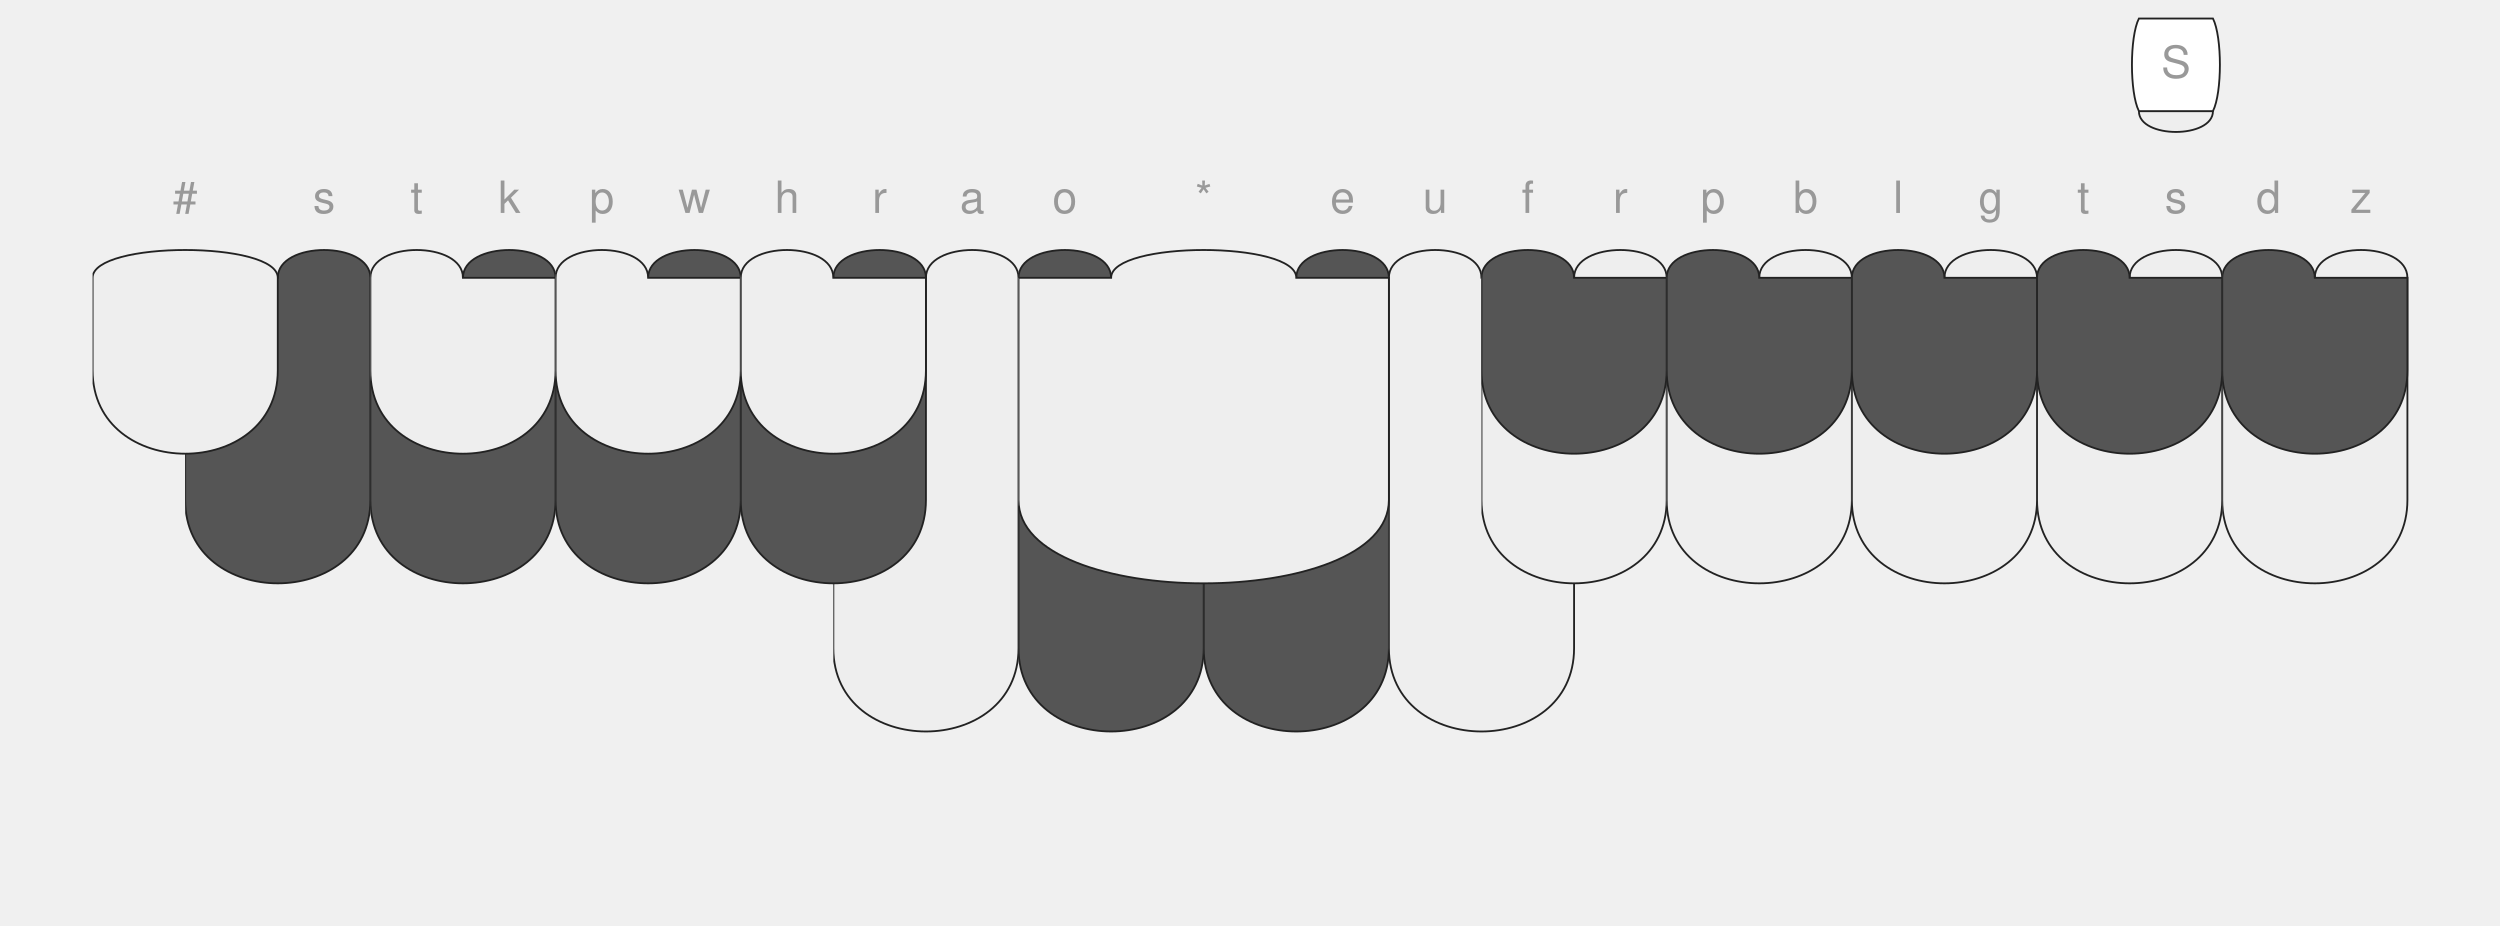
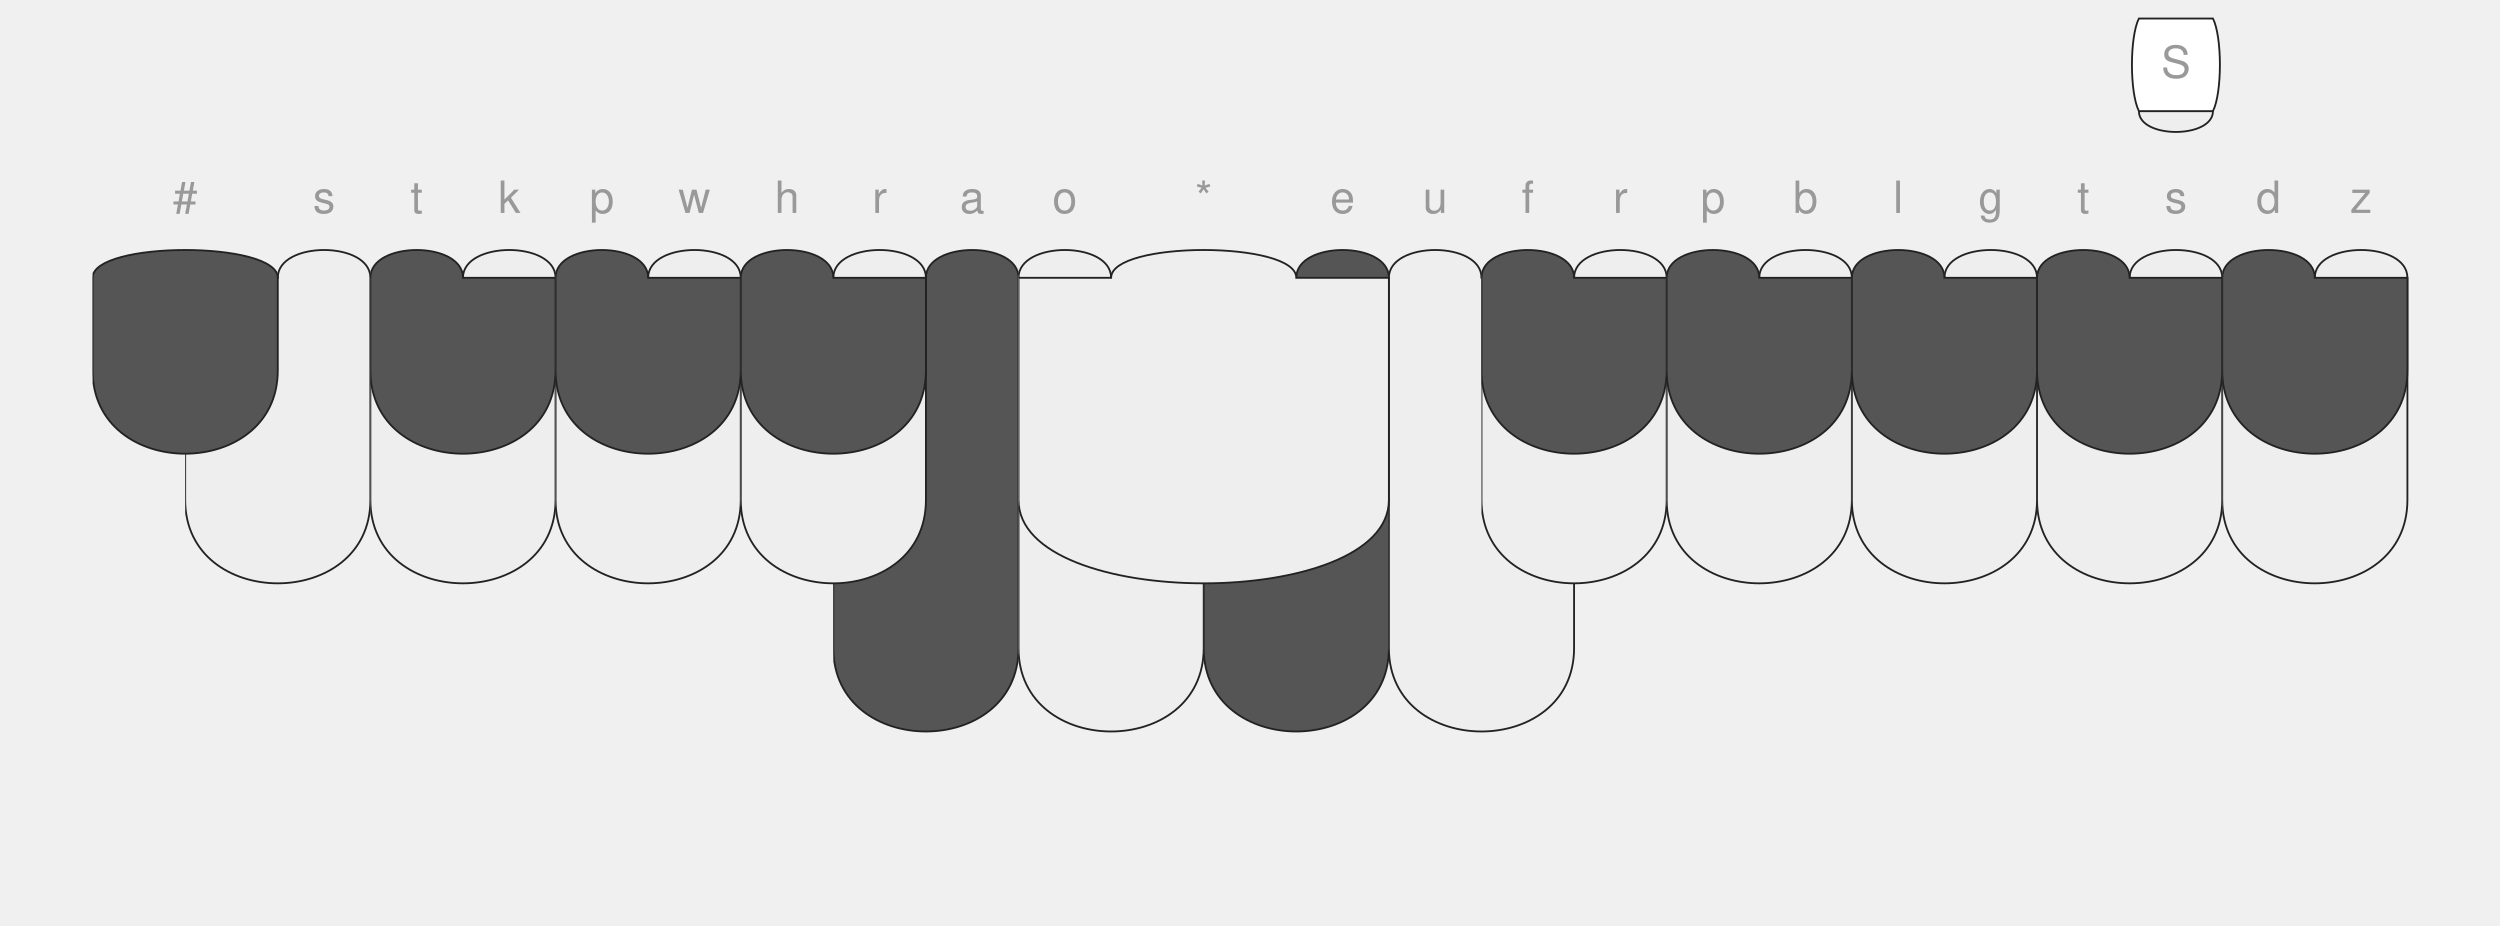
<svg xmlns="http://www.w3.org/2000/svg" xmlns:xlink="http://www.w3.org/1999/xlink" version="1.1" baseProfile="full" viewBox="0 0 1350 500">
  <style type="text/css">
    .stroked {
  stroke-width: 1;
  stroke: #222;
}

.darkFill {
  fill: #555;
}

.lightFill {
  fill: #eee;
}

.whiteFill {
  fill: #fff;
}

.buttonLabel {
  text-anchor: middle;
  text-transform: capitalize;
  font-family: Helvetica, Arial, sans-serif;
  font-size: 24px;
  fill: #999;
}

svg {
  /* border: 1px dotted white; */
}

  </style>
  <symbol id="topRowPath">
    <path d="M 0.0 100 C 0.0 80.0 50.0 80.0 50.0 100 L 100.0 100 L 100.0 150 C 100.0 210.0 0.0 210.0 0.0 150 z" />
  </symbol>
  <symbol id="bottomRowPath">
    <path d="M 0.0 100 L 50.0 100 C 50.0 80.0 100.0 80.0 100.0 100 L 100.0 220 C 100.0 280.0 0.0 280.0 0.0 220 z" />
  </symbol>
  <symbol id="thumbFirstPath">
    <path d="M 0.0 100 L 50.0 100 C 50.0 80.0 100.0 80.0 100.0 100 L 100.0 300 C 100.0 360.0 0.0 360.0 0.0 300 z" />
  </symbol>
  <symbol id="thumbSecondPath">
    <path d="M 0.0 100 C 0.0 80.0 50.0 80.0 50.0 100 L 100.0 100 L 100.0 300 C 100.0 360.0 0.0 360.0 0.0 300 z" />
  </symbol>
  <symbol id="starKeyPath">
    <path d="M 0.0 100 L 50.0 100 C 50.0 80.0 150.0 80.0 150.0 100 L 200.0 100 L 200.0 220 C 200.0 280.0 0.0 280.0 0.0 220 z" />
  </symbol>
  <symbol id="numberKeyPath">
    <path d="M 0.0 100 C 0.0 80.0 100.0 80.0 100.0 100 L 100.0 150 C 100.0 210.0 0.0 210.0 0.0 150 z" />
  </symbol>
  <symbol id="matcher-width-1">
    <path d="M 5.0 100 L 45.0 100 C 45.0 115.0 5.0 115.0 5.0 100 z" />
  </symbol>
  <symbol id="matcher-width-2">
    <path d="M 5.0 100 L 95.0 100 C 95.0 115.0 5.0 115.0 5.0 100 z" />
  </symbol>
  <symbol id="span-width-1">
    <path d="M 5.0 100 L 45.0 100 C 50.0 110 50.0 140 45.0 150 L 5.0 150 C  0 140 0 110 5.0 100 z" />
  </symbol>
  <symbol id="span-width-2">
    <path d="M 5.0 100 L 95.0 100 C 100.0 110 100.0 140 95.0 150 L 5.0 150 C  0 140 0 110 5.0 100 z" />
  </symbol>
  <symbol id="span-width-3">
    <path d="M 5.0 100 L 145.0 100 C 150.0 110 150.0 140 145.0 150 L 5.0 150 C  0 140 0 110 5.0 100 z" />
  </symbol>
  <symbol id="span-width-4">
    <path d="M 5.0 100 L 195.0 100 C 200.0 110 200.0 140 195.0 150 L 5.0 150 C  0 140 0 110 5.0 100 z" />
  </symbol>
  <symbol id="span-width-5">
    <path d="M 5.0 100 L 245.0 100 C 250.0 110 250.0 140 245.0 150 L 5.0 150 C  0 140 0 110 5.0 100 z" />
  </symbol>
  <symbol id="span-width-6">
    <path d="M 5.0 100 L 295.0 100 C 300.0 110 300.0 140 295.0 150 L 5.0 150 C  0 140 0 110 5.0 100 z" />
  </symbol>
  <symbol id="span-width-7">
    <path d="M 5.0 100 L 345.0 100 C 350.0 110 350.0 140 345.0 150 L 5.0 150 C  0 140 0 110 5.0 100 z" />
  </symbol>
  <symbol id="span-width-8">
    <path d="M 5.0 100 L 395.0 100 C 400.0 110 400.0 140 395.0 150 L 5.0 150 C  0 140 0 110 5.0 100 z" />
  </symbol>
  <symbol id="span-width-9">
    <path d="M 5.0 100 L 445.0 100 C 450.0 110 450.0 140 445.0 150 L 5.0 150 C  0 140 0 110 5.0 100 z" />
  </symbol>
  <symbol id="span-width-10">
    <path d="M 5.0 100 L 495.0 100 C 500.0 110 500.0 140 495.0 150 L 5.0 150 C  0 140 0 110 5.0 100 z" />
  </symbol>
  <symbol id="span-width-11">
    <path d="M 5.0 100 L 545.0 100 C 550.0 110 550.0 140 545.0 150 L 5.0 150 C  0 140 0 110 5.0 100 z" />
  </symbol>
  <symbol id="span-width-12">
    <path d="M 5.0 100 L 595.0 100 C 600.0 110 600.0 140 595.0 150 L 5.0 150 C  0 140 0 110 5.0 100 z" />
  </symbol>
  <symbol id="span-width-13">
    <path d="M 5.0 100 L 645.0 100 C 650.0 110 650.0 140 645.0 150 L 5.0 150 C  0 140 0 110 5.0 100 z" />
  </symbol>
  <symbol id="span-width-14">
    <path d="M 5.0 100 L 695.0 100 C 700.0 110 700.0 140 695.0 150 L 5.0 150 C  0 140 0 110 5.0 100 z" />
  </symbol>
  <symbol id="span-width-15">
    <path d="M 5.0 100 L 745.0 100 C 750.0 110 750.0 140 745.0 150 L 5.0 150 C  0 140 0 110 5.0 100 z" />
  </symbol>
  <g transform="translate(100)">
-     <use xlink:href="#thumbFirstPath" x="350.0" y="50" class="stroked lightFill" />
-     <use xlink:href="#thumbSecondPath" x="450.0" y="50" class="stroked darkFill" />
+     <use xlink:href="#thumbFirstPath" x="350.0" y="50" class="stroked darkFill" />
+     <use xlink:href="#thumbSecondPath" x="450.0" y="50" class="stroked lightFill" />
    <use xlink:href="#thumbFirstPath" x="550.0" y="50" class="stroked darkFill" />
    <use xlink:href="#thumbSecondPath" x="650.0" y="50" class="stroked lightFill" />
-     <use xlink:href="#bottomRowPath" x="0" y="50" class="stroked darkFill" />
-     <use xlink:href="#bottomRowPath" x="100" y="50" class="stroked darkFill" />
-     <use xlink:href="#bottomRowPath" x="200" y="50" class="stroked darkFill" />
-     <use xlink:href="#bottomRowPath" x="300" y="50" class="stroked darkFill" />
+     <use xlink:href="#bottomRowPath" x="0" y="50" class="stroked lightFill" />
+     <use xlink:href="#bottomRowPath" x="100" y="50" class="stroked lightFill" />
+     <use xlink:href="#bottomRowPath" x="200" y="50" class="stroked lightFill" />
+     <use xlink:href="#bottomRowPath" x="300" y="50" class="stroked lightFill" />
    <use xlink:href="#starKeyPath" x="450.0" y="50" class="stroked lightFill" />
    <use xlink:href="#bottomRowPath" x="700" y="50" class="stroked lightFill" />
    <use xlink:href="#bottomRowPath" x="800" y="50" class="stroked lightFill" />
    <use xlink:href="#bottomRowPath" x="900" y="50" class="stroked lightFill" />
    <use xlink:href="#bottomRowPath" x="1000" y="50" class="stroked lightFill" />
    <use xlink:href="#bottomRowPath" x="1100" y="50" class="stroked lightFill" />
-     <use xlink:href="#numberKeyPath" x="-50.0" y="50" class="stroked lightFill" />
-     <use xlink:href="#topRowPath" x="100" y="50" class="stroked lightFill" />
-     <use xlink:href="#topRowPath" x="200" y="50" class="stroked lightFill" />
-     <use xlink:href="#topRowPath" x="300" y="50" class="stroked lightFill" />
+     <use xlink:href="#numberKeyPath" x="-50.0" y="50" class="stroked darkFill" />
+     <use xlink:href="#topRowPath" x="100" y="50" class="stroked darkFill" />
+     <use xlink:href="#topRowPath" x="200" y="50" class="stroked darkFill" />
+     <use xlink:href="#topRowPath" x="300" y="50" class="stroked darkFill" />
    <use xlink:href="#topRowPath" x="700" y="50" class="stroked darkFill" />
    <use xlink:href="#topRowPath" x="800" y="50" class="stroked darkFill" />
    <use xlink:href="#topRowPath" x="900" y="50" class="stroked darkFill" />
    <use xlink:href="#topRowPath" x="1000" y="50" class="stroked darkFill" />
    <use xlink:href="#topRowPath" x="1100" y="50" class="stroked darkFill" />
    <text class="buttonLabel" y="115" x="0">
      <tspan>#</tspan>
    </text>
    <text class="buttonLabel" y="115" x="75">
      <tspan>s</tspan>
    </text>
    <text class="buttonLabel" y="115" x="125">
      <tspan>t</tspan>
    </text>
    <text class="buttonLabel" y="115" x="175">
      <tspan>k</tspan>
    </text>
    <text class="buttonLabel" y="115" x="225">
      <tspan>p</tspan>
    </text>
    <text class="buttonLabel" y="115" x="275">
      <tspan>w</tspan>
    </text>
    <text class="buttonLabel" y="115" x="325">
      <tspan>h</tspan>
    </text>
    <text class="buttonLabel" y="115" x="375">
      <tspan>r</tspan>
    </text>
    <text class="buttonLabel" y="115" x="425">
      <tspan>a</tspan>
    </text>
    <text class="buttonLabel" y="115" x="475">
      <tspan>o</tspan>
    </text>
    <text class="buttonLabel" y="115" x="550">
      <tspan>*</tspan>
    </text>
    <text class="buttonLabel" y="115" x="625">
      <tspan>e</tspan>
    </text>
    <text class="buttonLabel" y="115" x="675">
      <tspan>u</tspan>
    </text>
    <text class="buttonLabel" y="115" x="725">
      <tspan>f</tspan>
    </text>
    <text class="buttonLabel" y="115" x="775">
      <tspan>r</tspan>
    </text>
    <text class="buttonLabel" y="115" x="825">
      <tspan>p</tspan>
    </text>
    <text class="buttonLabel" y="115" x="875">
      <tspan>b</tspan>
    </text>
    <text class="buttonLabel" y="115" x="925">
      <tspan>l</tspan>
    </text>
    <text class="buttonLabel" y="115" x="975">
      <tspan>g</tspan>
    </text>
    <text class="buttonLabel" y="115" x="1025">
      <tspan>t</tspan>
    </text>
    <text class="buttonLabel" y="115" x="1075">
      <tspan>s</tspan>
    </text>
    <text class="buttonLabel" y="115" x="1125">
      <tspan>d</tspan>
    </text>
    <text class="buttonLabel" y="115" x="1175">
      <tspan>z</tspan>
    </text>
    <g>
      <use xlink:href="#matcher-width-1" x="1050" y="-40" class="stroked lightFill" />
      <use xlink:href="#span-width-1" x="1050" y="-90" class="stroked whiteFill" />
      <text class="buttonLabel" x="1075.0" y="42">
        <tspan>S</tspan>
      </text>
    </g>
  </g>
</svg>
